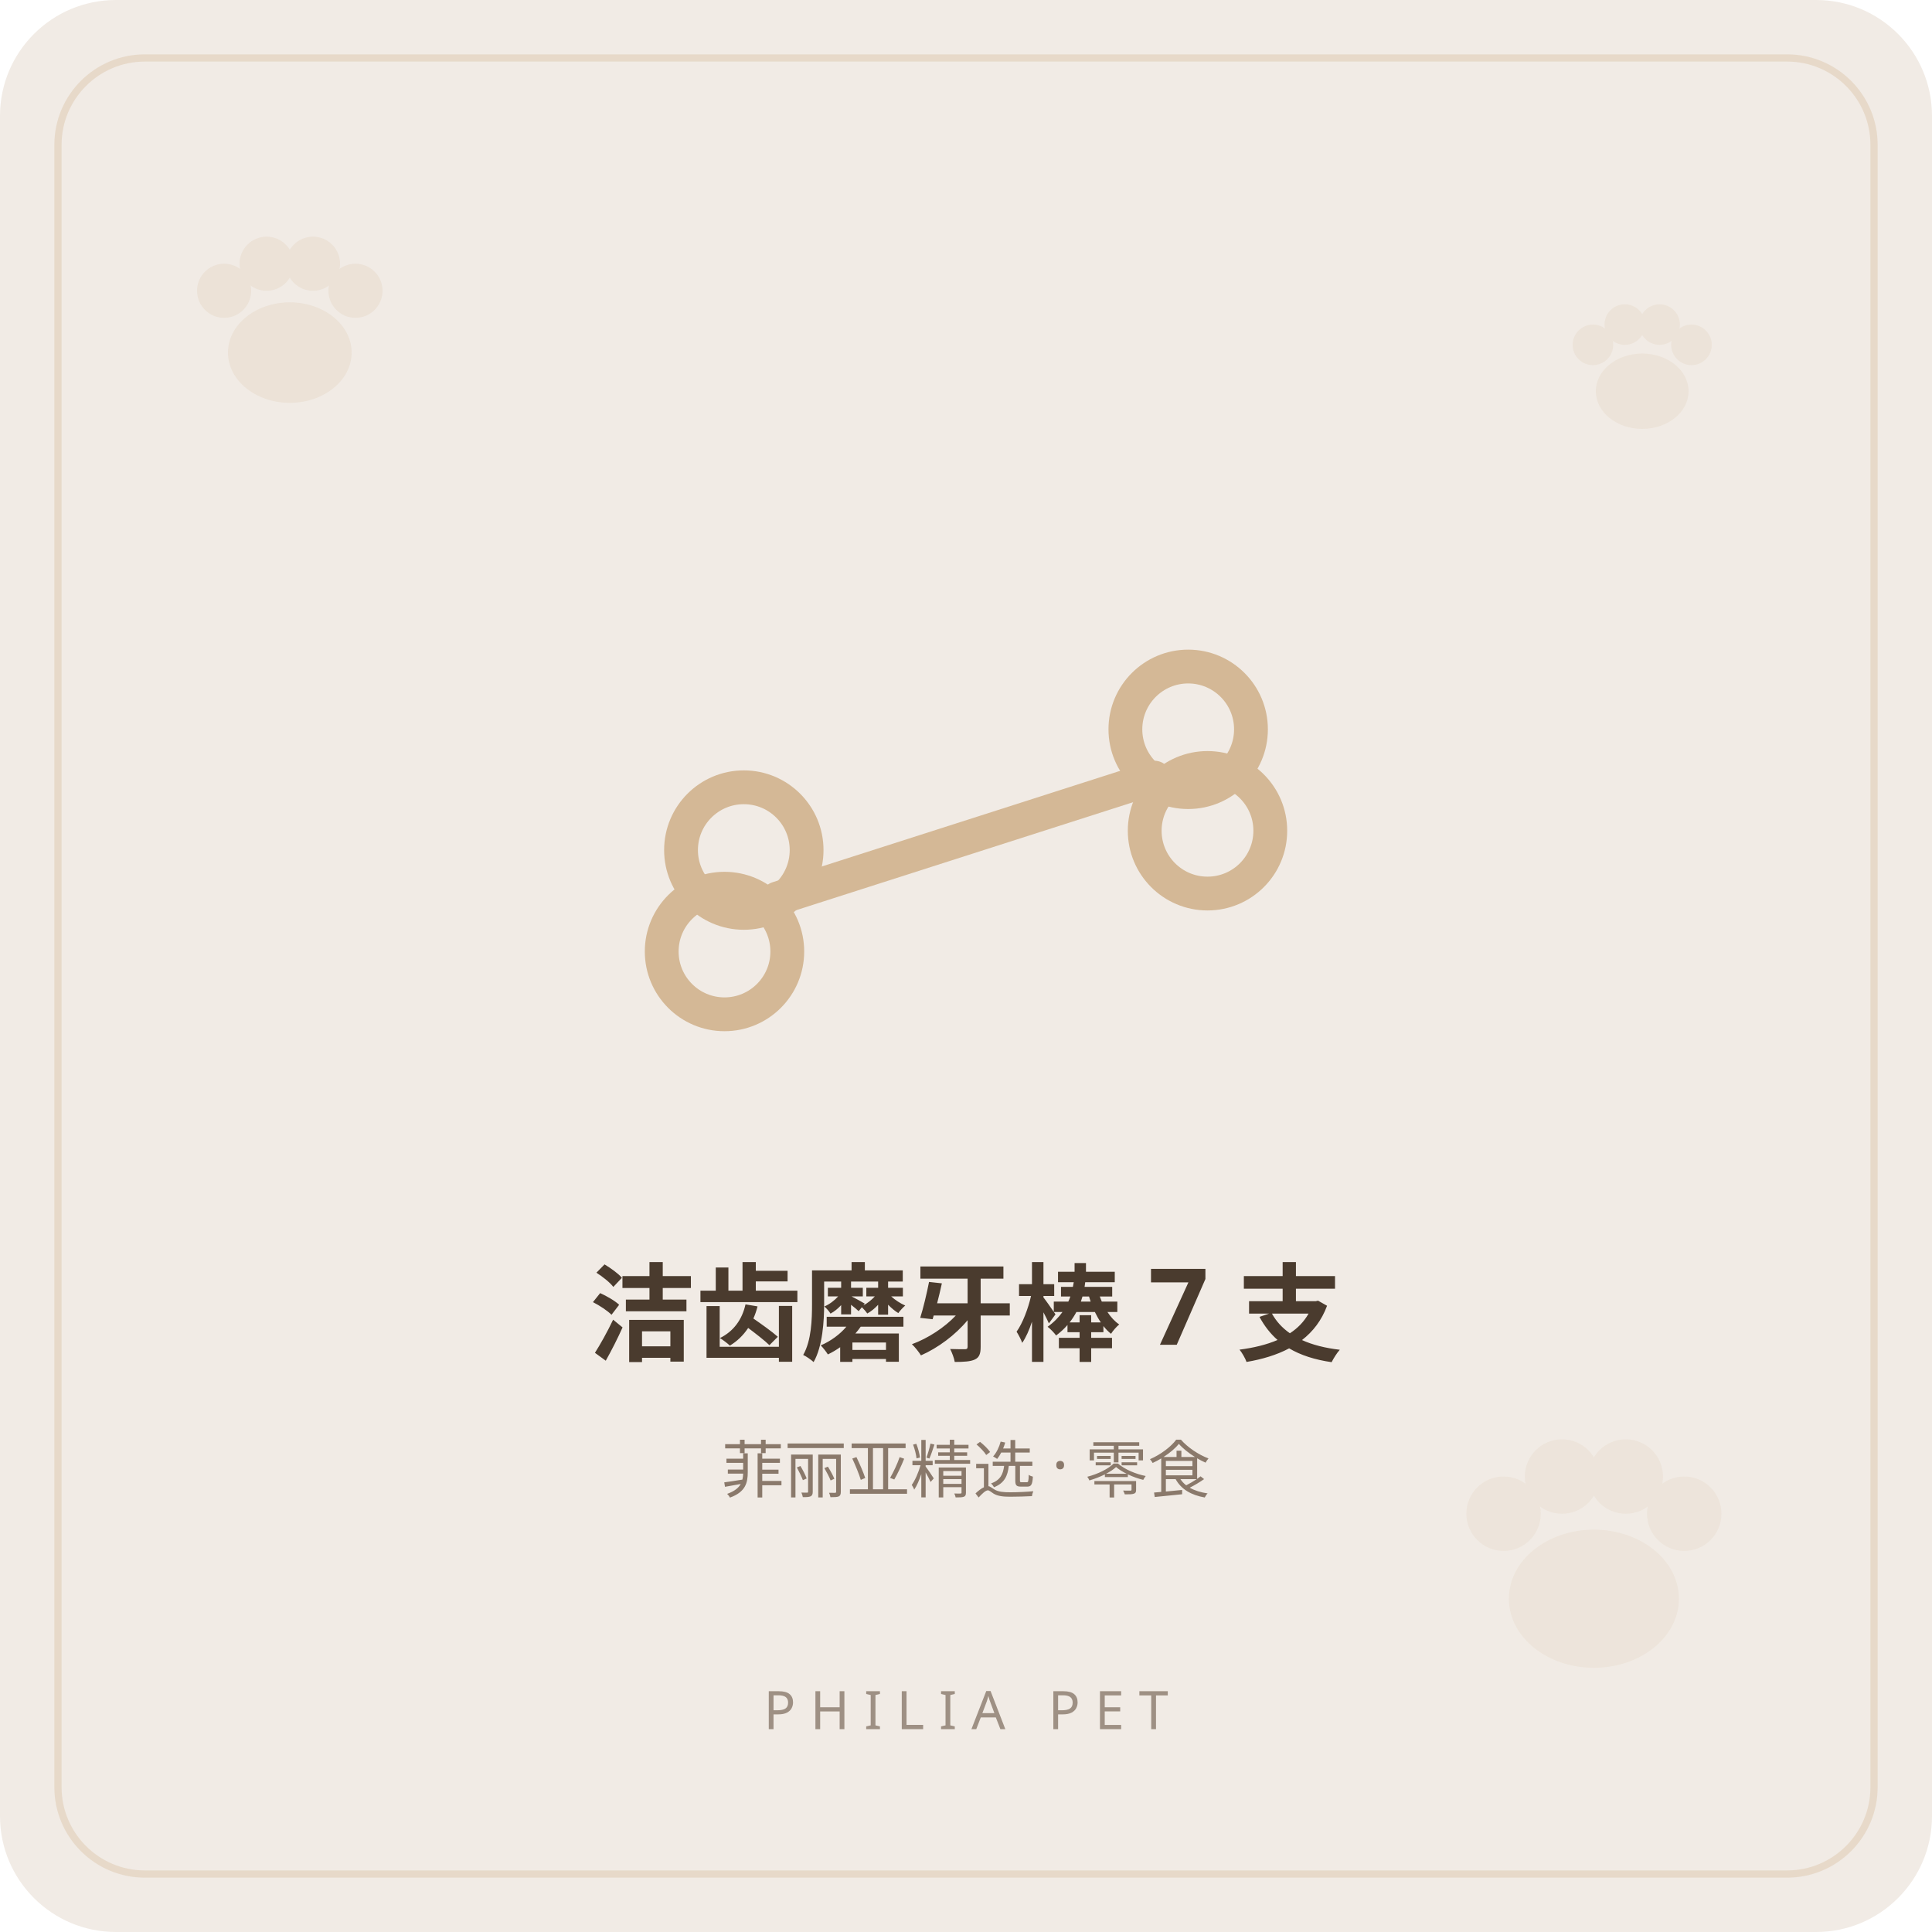
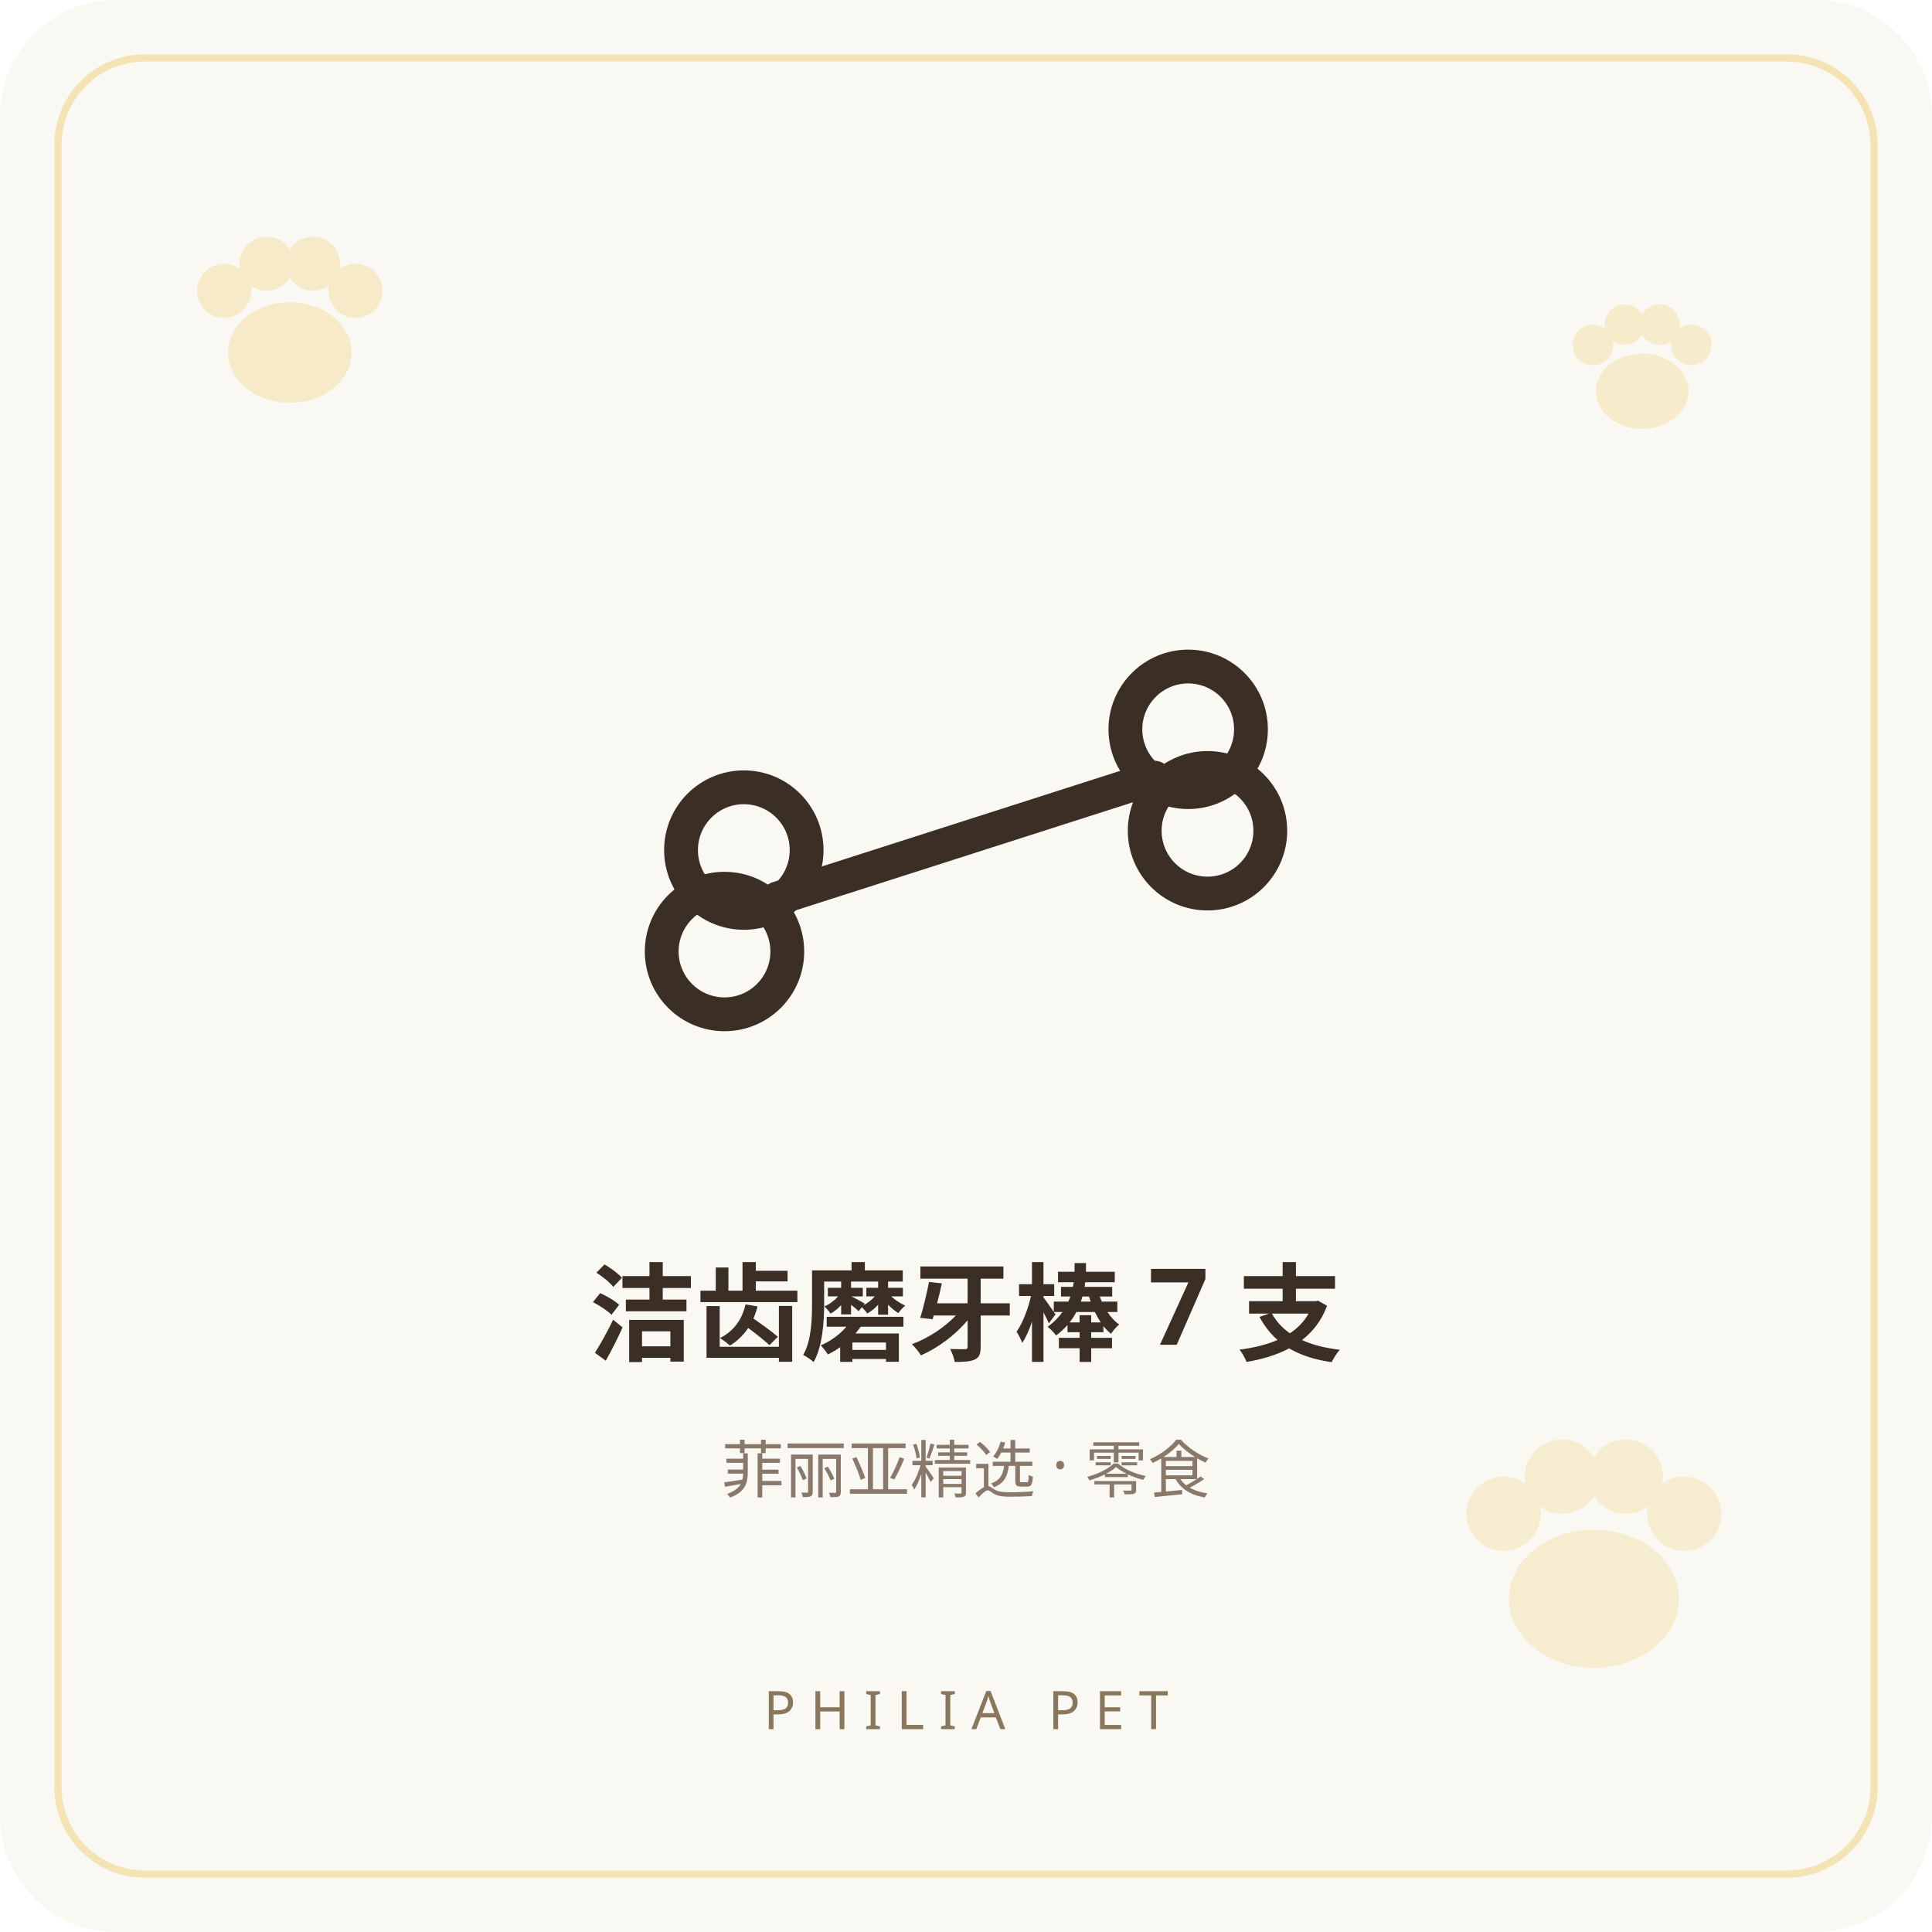
<svg xmlns="http://www.w3.org/2000/svg" width="800" height="800" viewBox="0 0 800 800">
-   <rect width="800" height="800" rx="48" fill="#F1EBE5" />
-   <rect x="24" y="24" width="752" height="752" rx="36" fill="none" stroke="#D4B896" stroke-width="3" opacity="0.35" />
-   <g transform="translate(120 130) scale(1.6)" fill="#D4B896" opacity="0.18">
+   <rect width="800" height="800" rx="48" fill="#FAF8F2" />
+   <rect x="24" y="24" width="752" height="752" rx="36" fill="none" stroke="#F2DFA6" stroke-width="3" opacity="0.8" />
+   <g transform="translate(120 130) scale(1.6)" fill="#F2DFA6" opacity="0.55">
    <ellipse cx="0" cy="10" rx="16" ry="13" />
    <circle cx="-17" cy="-6" r="7" />
    <circle cx="-6" cy="-13" r="7" />
    <circle cx="6" cy="-13" r="7" />
    <circle cx="17" cy="-6" r="7" />
  </g>
-   <g transform="translate(660 640) scale(2.2)" fill="#D4B896" opacity="0.14">
+   <g transform="translate(660 640) scale(2.2)" fill="#F2DFA6" opacity="0.45">
    <ellipse cx="0" cy="10" rx="16" ry="13" />
    <circle cx="-17" cy="-6" r="7" />
    <circle cx="-6" cy="-13" r="7" />
    <circle cx="6" cy="-13" r="7" />
    <circle cx="17" cy="-6" r="7" />
  </g>
-   <g transform="translate(680 150) scale(1.2)" fill="#D4B896" opacity="0.16">
+   <g transform="translate(680 150) scale(1.2)" fill="#F2DFA6" opacity="0.5">
    <ellipse cx="0" cy="10" rx="16" ry="13" />
    <circle cx="-17" cy="-6" r="7" />
    <circle cx="-6" cy="-13" r="7" />
    <circle cx="6" cy="-13" r="7" />
    <circle cx="17" cy="-6" r="7" />
  </g>
-   <g fill="none" stroke="#D4B896" stroke-width="14" stroke-linecap="round">
+   <g fill="none" stroke="#3B2E24" stroke-width="14" stroke-linecap="round">
    <path d="M322 372 L478 322" />
    <circle cx="308" cy="352" r="26" />
    <circle cx="300" cy="394" r="26" />
    <circle cx="492" cy="302" r="26" />
    <circle cx="500" cy="344" r="26" />
  </g>
-   <text x="400" y="560" text-anchor="middle" font-family="'PingFang SC','Microsoft YaHei',sans-serif" font-size="44" font-weight="600" fill="#4A3B2E">洁齿磨牙棒 7 支</text>
+   <text x="400" y="560" text-anchor="middle" font-family="'PingFang SC','Microsoft YaHei',sans-serif" font-size="44" font-weight="600" fill="#3B2E24">洁齿磨牙棒 7 支</text>
  <text x="400" y="618" text-anchor="middle" font-family="'PingFang SC','Microsoft YaHei',sans-serif" font-size="26" fill="#8A796B">菲丽亚精选 · 零食</text>
-   <text x="400" y="716" text-anchor="middle" font-family="'PingFang SC','Microsoft YaHei',sans-serif" font-size="22" letter-spacing="6" fill="#8A796B" opacity="0.8">PHILIA PET</text>
+   <text x="400" y="716" text-anchor="middle" font-family="'PingFang SC','Microsoft YaHei',sans-serif" font-size="22" letter-spacing="6" fill="#6B5636" opacity="0.8">PHILIA PET</text>
</svg>
